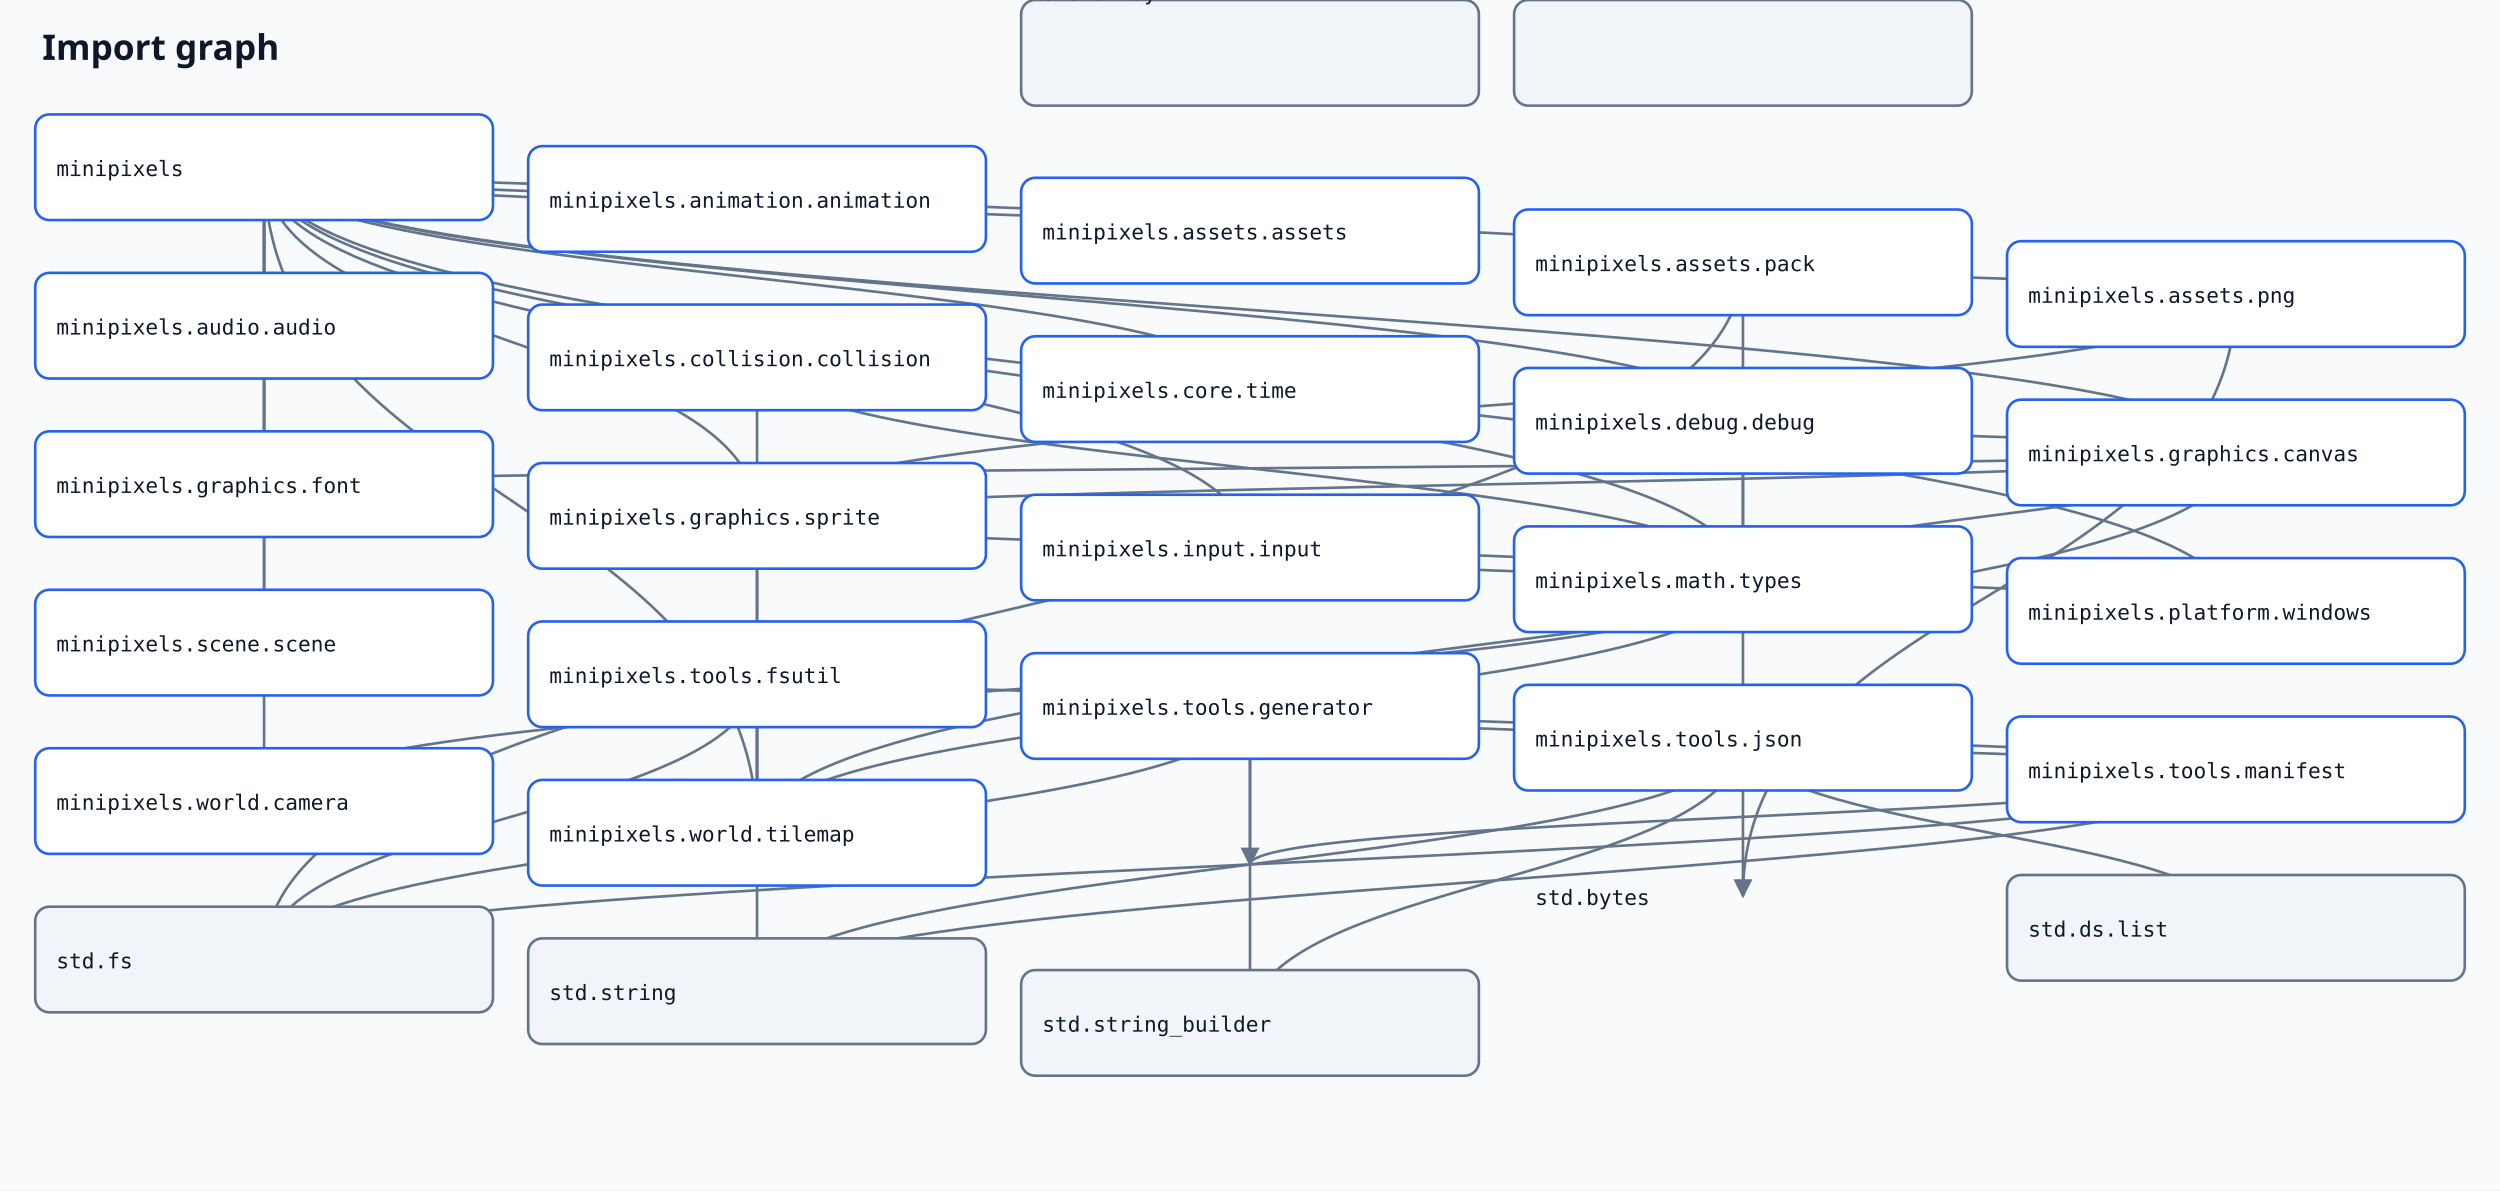
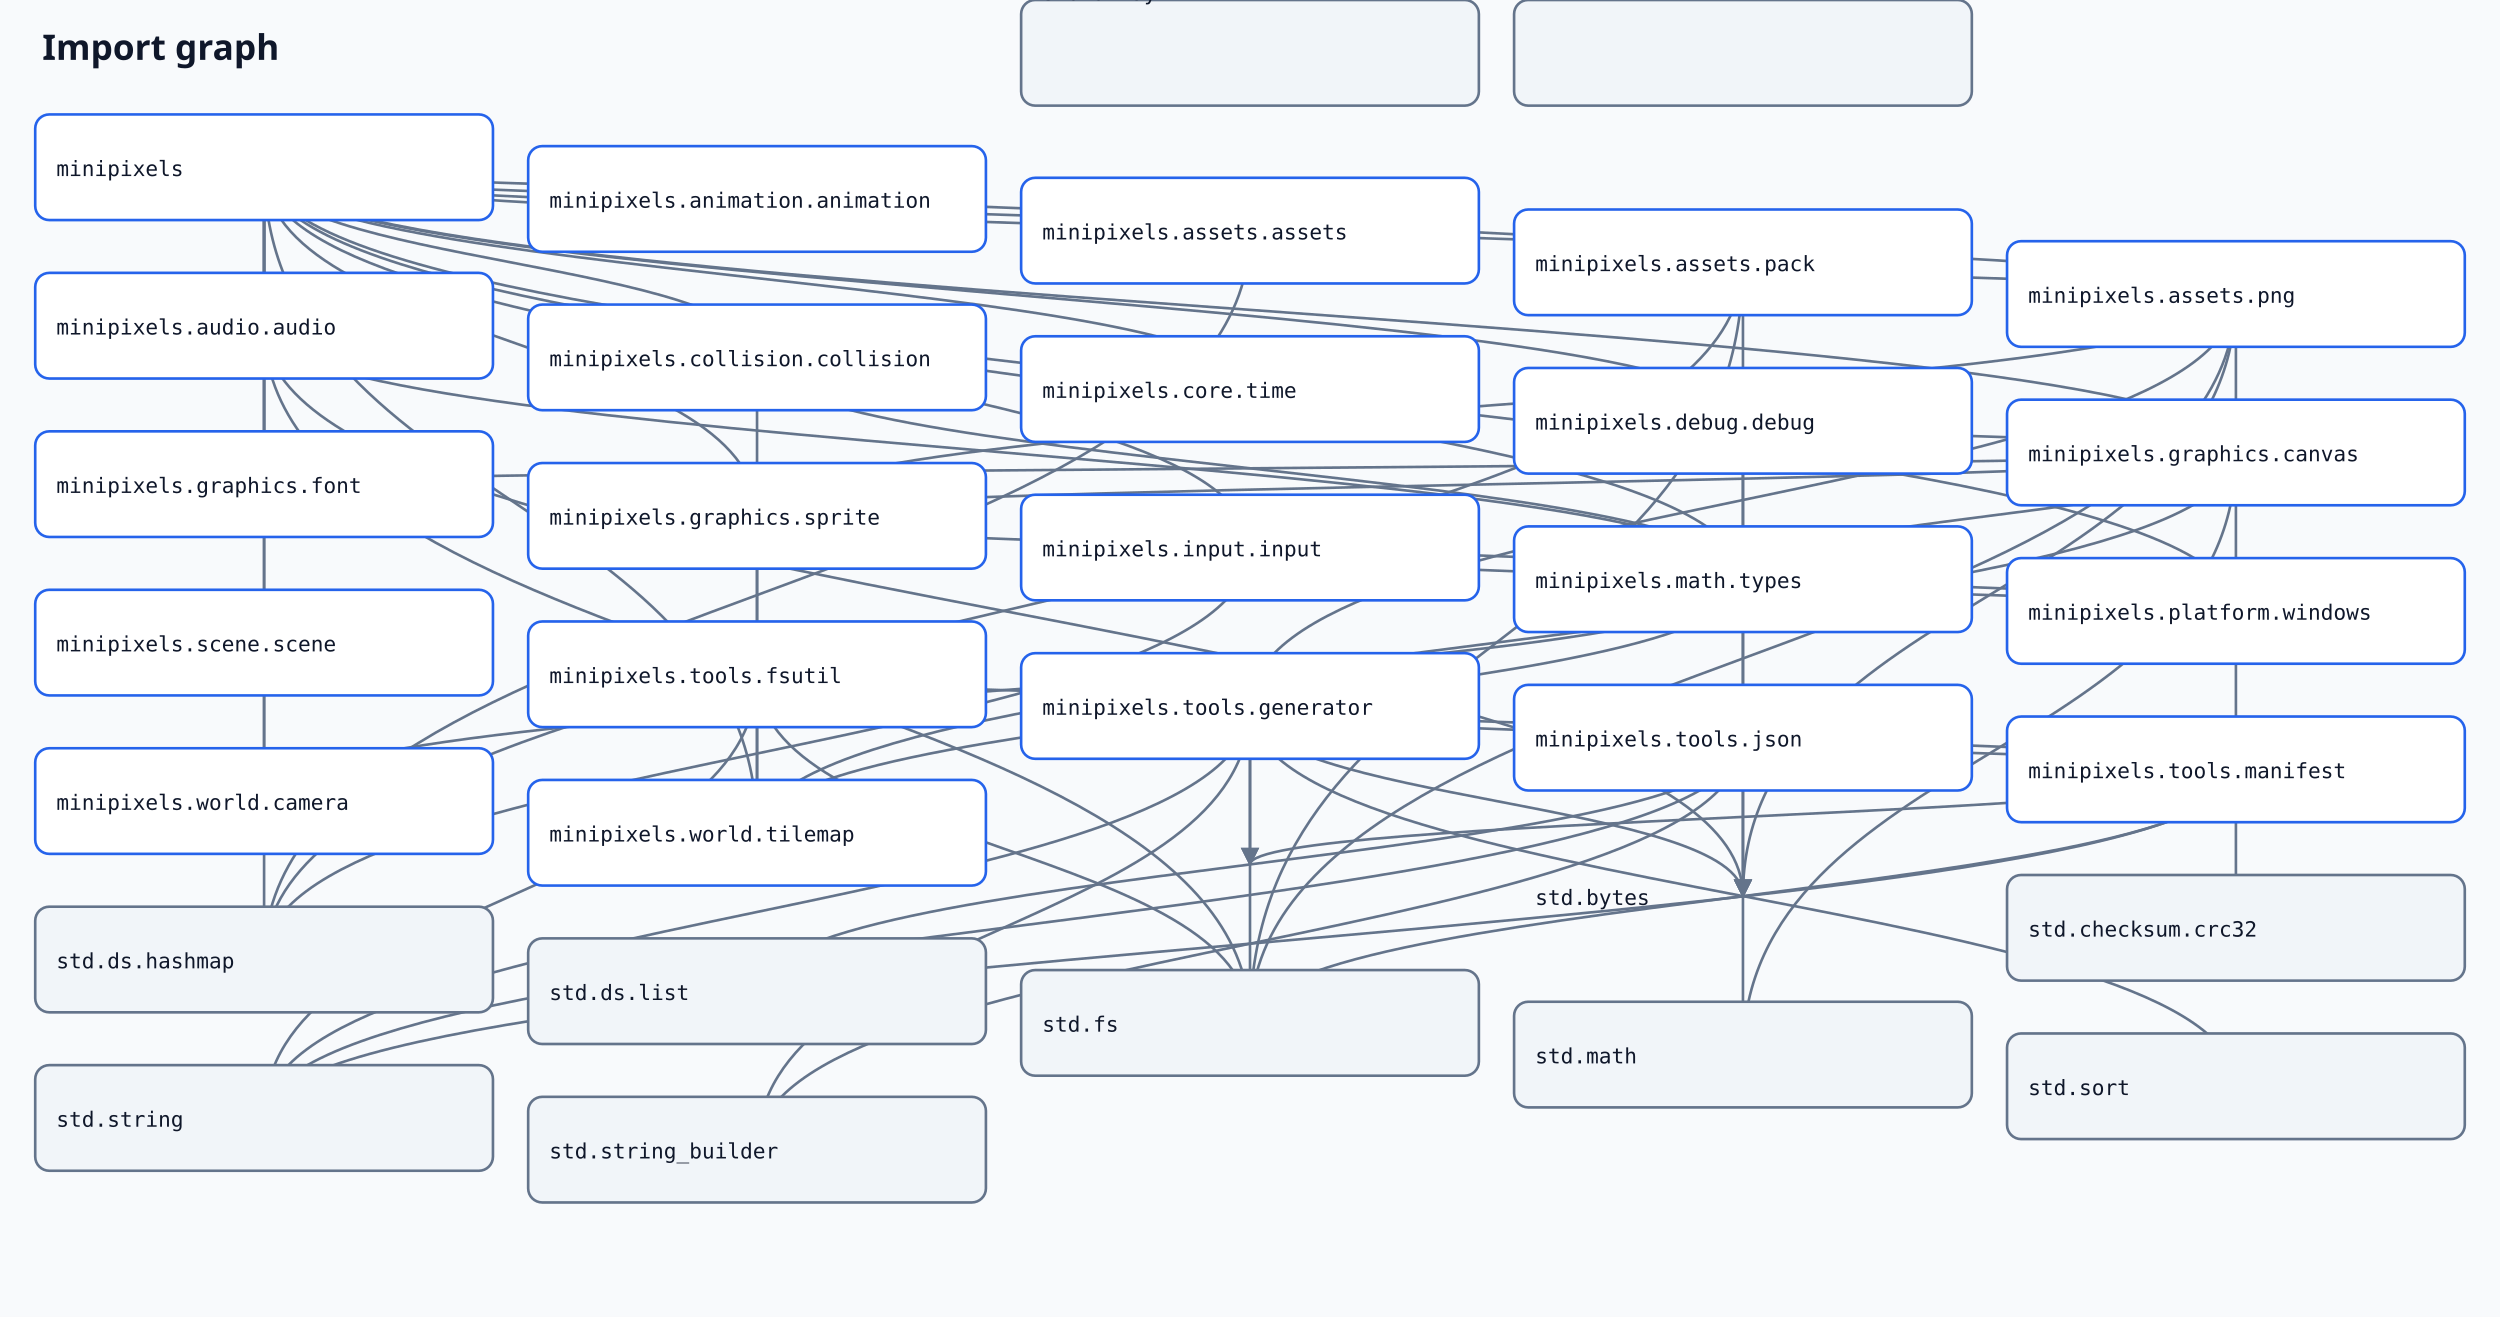
- <svg xmlns="http://www.w3.org/2000/svg" width="1420" height="676" viewBox="0 0 1420 676" role="img" aria-labelledby="title desc">
+ <svg xmlns="http://www.w3.org/2000/svg" width="1420" height="748" viewBox="0 0 1420 748" role="img" aria-labelledby="title desc">
  <defs>
    <marker id="arrow" viewBox="0 0 10 10" refX="9" refY="5" markerWidth="7" markerHeight="7" orient="auto-start-reverse">
      <path d="M 0 0 L 10 5 L 0 10 z" fill="#64748b" />
    </marker>
  </defs>
  <rect width="100%" height="100%" fill="#f8fafc" />
  <text x="24" y="34" font-family="system-ui,sans-serif" font-size="20" font-weight="700" fill="#0f172a">Import graph</text>
  <path d="M 150 95 C 150 104, 430 104, 430 113" fill="none" stroke="#64748b" stroke-width="1.5" marker-end="url(#arrow)" />
  <path d="M 150 95 C 150 113, 710 113, 710 131" fill="none" stroke="#64748b" stroke-width="1.5" marker-end="url(#arrow)" />
  <path d="M 150 95 C 150 122, 990 122, 990 149" fill="none" stroke="#64748b" stroke-width="1.5" marker-end="url(#arrow)" />
+   <path d="M 150 95 C 150 131, 1270 131, 1270 167" fill="none" stroke="#64748b" stroke-width="1.5" marker-end="url(#arrow)" />
  <path d="M 150 95 C 150 140, 150 140, 150 185" fill="none" stroke="#64748b" stroke-width="1.5" marker-end="url(#arrow)" />
+   <path d="M 150 95 C 150 149, 430 149, 430 203" fill="none" stroke="#64748b" stroke-width="1.5" marker-end="url(#arrow)" />
  <path d="M 150 95 C 150 158, 710 158, 710 221" fill="none" stroke="#64748b" stroke-width="1.5" marker-end="url(#arrow)" />
  <path d="M 150 95 C 150 167, 990 167, 990 239" fill="none" stroke="#64748b" stroke-width="1.5" marker-end="url(#arrow)" />
  <path d="M 150 95 C 150 176, 1270 176, 1270 257" fill="none" stroke="#64748b" stroke-width="1.5" marker-end="url(#arrow)" />
  <path d="M 150 95 C 150 185, 150 185, 150 275" fill="none" stroke="#64748b" stroke-width="1.5" marker-end="url(#arrow)" />
  <path d="M 150 95 C 150 194, 430 194, 430 293" fill="none" stroke="#64748b" stroke-width="1.5" marker-end="url(#arrow)" />
  <path d="M 150 95 C 150 203, 710 203, 710 311" fill="none" stroke="#64748b" stroke-width="1.5" marker-end="url(#arrow)" />
  <path d="M 150 95 C 150 212, 990 212, 990 329" fill="none" stroke="#64748b" stroke-width="1.5" marker-end="url(#arrow)" />
  <path d="M 150 95 C 150 221, 1270 221, 1270 347" fill="none" stroke="#64748b" stroke-width="1.5" marker-end="url(#arrow)" />
  <path d="M 150 95 C 150 230, 150 230, 150 365" fill="none" stroke="#64748b" stroke-width="1.5" marker-end="url(#arrow)" />
  <path d="M 150 95 C 150 275, 150 275, 150 455" fill="none" stroke="#64748b" stroke-width="1.5" marker-end="url(#arrow)" />
  <path d="M 150 95 C 150 284, 430 284, 430 473" fill="none" stroke="#64748b" stroke-width="1.5" marker-end="url(#arrow)" />
+   <path d="M 710 131 C 710 338, 150 338, 150 545" fill="none" stroke="#64748b" stroke-width="1.5" marker-end="url(#arrow)" />
  <path d="M 990 149 C 990 329, 990 329, 990 509." fill="none" stroke="#64748b" stroke-width="1.5" marker-end="url(#arrow)" />
  <path d="M 990 149 C 990 347, 150 347, 150 545" fill="none" stroke="#64748b" stroke-width="1.5" marker-end="url(#arrow)" />
+   <path d="M 990 149 C 990 365, 710 365, 710 581" fill="none" stroke="#64748b" stroke-width="1.5" marker-end="url(#arrow)" />
  <path d="M 990 149 C 990 158, 1270 158, 1270 167" fill="none" stroke="#64748b" stroke-width="1.5" marker-end="url(#arrow)" />
  <path d="M 1270 167 C 1270 338, 990 338, 990 509." fill="none" stroke="#64748b" stroke-width="1.5" marker-end="url(#arrow)" />
+   <path d="M 1270 167 C 1270 347, 1270 347, 1270 527" fill="none" stroke="#64748b" stroke-width="1.5" marker-end="url(#arrow)" />
+   <path d="M 1270 167 C 1270 374, 710 374, 710 581" fill="none" stroke="#64748b" stroke-width="1.5" marker-end="url(#arrow)" />
  <path d="M 1270 167 C 1270 230, 430 230, 430 293" fill="none" stroke="#64748b" stroke-width="1.5" marker-end="url(#arrow)" />
+   <path d="M 150 185 C 150 347, 990 347, 990 509." fill="none" stroke="#64748b" stroke-width="1.5" marker-end="url(#arrow)" />
+   <path d="M 150 185 C 150 383, 710 383, 710 581" fill="none" stroke="#64748b" stroke-width="1.5" marker-end="url(#arrow)" />
+   <path d="M 150 185 C 150 257, 990 257, 990 329" fill="none" stroke="#64748b" stroke-width="1.5" marker-end="url(#arrow)" />
  <path d="M 430 203 C 430 266, 990 266, 990 329" fill="none" stroke="#64748b" stroke-width="1.5" marker-end="url(#arrow)" />
  <path d="M 990 239 C 990 248, 1270 248, 1270 257" fill="none" stroke="#64748b" stroke-width="1.5" marker-end="url(#arrow)" />
  <path d="M 990 239 C 990 284, 990 284, 990 329" fill="none" stroke="#64748b" stroke-width="1.5" marker-end="url(#arrow)" />
+   <path d="M 1270 257 C 1270 428, 990 428, 990 599" fill="none" stroke="#64748b" stroke-width="1.5" marker-end="url(#arrow)" />
  <path d="M 1270 257 C 1270 275, 430 275, 430 293" fill="none" stroke="#64748b" stroke-width="1.5" marker-end="url(#arrow)" />
  <path d="M 1270 257 C 1270 293, 990 293, 990 329" fill="none" stroke="#64748b" stroke-width="1.5" marker-end="url(#arrow)" />
  <path d="M 150 275 C 150 266, 1270 266, 1270 257" fill="none" stroke="#64748b" stroke-width="1.5" marker-end="url(#arrow)" />
  <path d="M 430 293 C 430 311, 990 311, 990 329" fill="none" stroke="#64748b" stroke-width="1.5" marker-end="url(#arrow)" />
+   <path d="M 710 311 C 710 428, 150 428, 150 545" fill="none" stroke="#64748b" stroke-width="1.5" marker-end="url(#arrow)" />
+   <path d="M 990 329 C 990 464, 990 464, 990 599" fill="none" stroke="#64748b" stroke-width="1.5" marker-end="url(#arrow)" />
  <path d="M 1270 347 C 1270 329, 710 329, 710 311" fill="none" stroke="#64748b" stroke-width="1.5" marker-end="url(#arrow)" />
-   <path d="M 430 383 C 430 464, 150 464, 150 545" fill="none" stroke="#64748b" stroke-width="1.5" marker-end="url(#arrow)" />
-   <path d="M 430 383 C 430 473, 430 473, 430 563" fill="none" stroke="#64748b" stroke-width="1.5" marker-end="url(#arrow)" />
+   <path d="M 1270 347 C 1270 338, 990 338, 990 329" fill="none" stroke="#64748b" stroke-width="1.5" marker-end="url(#arrow)" />
+   <path d="M 150 365 C 150 455, 150 455, 150 545" fill="none" stroke="#64748b" stroke-width="1.5" marker-end="url(#arrow)" />
+   <path d="M 430 383 C 430 482, 710 482, 710 581" fill="none" stroke="#64748b" stroke-width="1.5" marker-end="url(#arrow)" />
+   <path d="M 430 383 C 430 509, 150 509, 150 635" fill="none" stroke="#64748b" stroke-width="1.5" marker-end="url(#arrow)" />
  <path d="M 710 401 C 710 446, 710 446, 710 491." fill="none" stroke="#64748b" stroke-width="1.5" marker-end="url(#arrow)" />
-   <path d="M 710 401 C 710 473, 150 473, 150 545" fill="none" stroke="#64748b" stroke-width="1.5" marker-end="url(#arrow)" />
+   <path d="M 710 401 C 710 455, 990 455, 990 509." fill="none" stroke="#64748b" stroke-width="1.5" marker-end="url(#arrow)" />
  <path d="M 710 401 C 710 491, 710 491, 710 581" fill="none" stroke="#64748b" stroke-width="1.5" marker-end="url(#arrow)" />
+   <path d="M 710 401 C 710 509, 1270 509, 1270 617" fill="none" stroke="#64748b" stroke-width="1.5" marker-end="url(#arrow)" />
+   <path d="M 710 401 C 710 518, 150 518, 150 635" fill="none" stroke="#64748b" stroke-width="1.5" marker-end="url(#arrow)" />
+   <path d="M 710 401 C 710 527, 430 527, 430 653" fill="none" stroke="#64748b" stroke-width="1.5" marker-end="url(#arrow)" />
+   <path d="M 710 401 C 710 284, 1270 284, 1270 167" fill="none" stroke="#64748b" stroke-width="1.5" marker-end="url(#arrow)" />
  <path d="M 710 401 C 710 392, 430 392, 430 383" fill="none" stroke="#64748b" stroke-width="1.5" marker-end="url(#arrow)" />
  <path d="M 710 401 C 710 410, 990 410, 990 419" fill="none" stroke="#64748b" stroke-width="1.5" marker-end="url(#arrow)" />
  <path d="M 710 401 C 710 419, 1270 419, 1270 437" fill="none" stroke="#64748b" stroke-width="1.5" marker-end="url(#arrow)" />
-   <path d="M 990 419 C 990 473, 1270 473, 1270 527" fill="none" stroke="#64748b" stroke-width="1.5" marker-end="url(#arrow)" />
  <path d="M 990 419 C 990 491, 430 491, 430 563" fill="none" stroke="#64748b" stroke-width="1.5" marker-end="url(#arrow)" />
-   <path d="M 990 419 C 990 500, 710 500, 710 581" fill="none" stroke="#64748b" stroke-width="1.5" marker-end="url(#arrow)" />
+   <path d="M 990 419 C 990 527, 150 527, 150 635" fill="none" stroke="#64748b" stroke-width="1.5" marker-end="url(#arrow)" />
+   <path d="M 990 419 C 990 536, 430 536, 430 653" fill="none" stroke="#64748b" stroke-width="1.5" marker-end="url(#arrow)" />
  <path d="M 1270 437 C 1270 464, 710 464, 710 491." fill="none" stroke="#64748b" stroke-width="1.5" marker-end="url(#arrow)" />
-   <path d="M 1270 437 C 1270 491, 150 491, 150 545" fill="none" stroke="#64748b" stroke-width="1.5" marker-end="url(#arrow)" />
-   <path d="M 1270 437 C 1270 500, 430 500, 430 563" fill="none" stroke="#64748b" stroke-width="1.5" marker-end="url(#arrow)" />
+   <path d="M 1270 437 C 1270 509, 710 509, 710 581" fill="none" stroke="#64748b" stroke-width="1.5" marker-end="url(#arrow)" />
+   <path d="M 1270 437 C 1270 536, 150 536, 150 635" fill="none" stroke="#64748b" stroke-width="1.5" marker-end="url(#arrow)" />
  <path d="M 1270 437 C 1270 428, 990 428, 990 419" fill="none" stroke="#64748b" stroke-width="1.5" marker-end="url(#arrow)" />
  <path d="M 150 455 C 150 392, 990 392, 990 329" fill="none" stroke="#64748b" stroke-width="1.5" marker-end="url(#arrow)" />
  <path d="M 430 473 C 430 338, 430 338, 430 203" fill="none" stroke="#64748b" stroke-width="1.5" marker-end="url(#arrow)" />
  <path d="M 430 473 C 430 365, 1270 365, 1270 257" fill="none" stroke="#64748b" stroke-width="1.5" marker-end="url(#arrow)" />
  <path d="M 430 473 C 430 383, 430 383, 430 293" fill="none" stroke="#64748b" stroke-width="1.5" marker-end="url(#arrow)" />
  <path d="M 430 473 C 430 401, 990 401, 990 329" fill="none" stroke="#64748b" stroke-width="1.5" marker-end="url(#arrow)" />
  <g>
    <rect x="20" y="65" width="260" height="60" rx="8" fill="#ffffff" stroke="#2563eb" stroke-width="1.5" />
    <text x="32" y="100" font-family="ui-monospace,monospace" font-size="12" fill="#0f172a">minipixels</text>
  </g>
  <g>
    <rect x="300" y="83" width="260" height="60" rx="8" fill="#ffffff" stroke="#2563eb" stroke-width="1.5" />
    <text x="312" y="118" font-family="ui-monospace,monospace" font-size="12" fill="#0f172a">minipixels.animation.animation</text>
  </g>
  <g>
    <rect x="580" y="101" width="260" height="60" rx="8" fill="#ffffff" stroke="#2563eb" stroke-width="1.5" />
    <text x="592" y="136" font-family="ui-monospace,monospace" font-size="12" fill="#0f172a">minipixels.assets.assets</text>
  </g>
  <g>
    <rect x="860" y="119" width="260" height="60" rx="8" fill="#ffffff" stroke="#2563eb" stroke-width="1.5" />
    <text x="872" y="154" font-family="ui-monospace,monospace" font-size="12" fill="#0f172a">minipixels.assets.pack</text>
  </g>
  <g>
    <rect x="1140" y="137" width="260" height="60" rx="8" fill="#ffffff" stroke="#2563eb" stroke-width="1.5" />
    <text x="1152" y="172" font-family="ui-monospace,monospace" font-size="12" fill="#0f172a">minipixels.assets.png</text>
  </g>
  <g>
    <rect x="20" y="155" width="260" height="60" rx="8" fill="#ffffff" stroke="#2563eb" stroke-width="1.5" />
    <text x="32" y="190" font-family="ui-monospace,monospace" font-size="12" fill="#0f172a">minipixels.audio.audio</text>
  </g>
  <g>
    <rect x="300" y="173" width="260" height="60" rx="8" fill="#ffffff" stroke="#2563eb" stroke-width="1.5" />
    <text x="312" y="208" font-family="ui-monospace,monospace" font-size="12" fill="#0f172a">minipixels.collision.collision</text>
  </g>
  <g>
    <rect x="580" y="191" width="260" height="60" rx="8" fill="#ffffff" stroke="#2563eb" stroke-width="1.5" />
    <text x="592" y="226" font-family="ui-monospace,monospace" font-size="12" fill="#0f172a">minipixels.core.time</text>
  </g>
  <g>
    <rect x="860" y="209" width="260" height="60" rx="8" fill="#ffffff" stroke="#2563eb" stroke-width="1.5" />
    <text x="872" y="244" font-family="ui-monospace,monospace" font-size="12" fill="#0f172a">minipixels.debug.debug</text>
  </g>
  <g>
    <rect x="1140" y="227" width="260" height="60" rx="8" fill="#ffffff" stroke="#2563eb" stroke-width="1.5" />
    <text x="1152" y="262" font-family="ui-monospace,monospace" font-size="12" fill="#0f172a">minipixels.graphics.canvas</text>
  </g>
  <g>
    <rect x="20" y="245" width="260" height="60" rx="8" fill="#ffffff" stroke="#2563eb" stroke-width="1.5" />
    <text x="32" y="280" font-family="ui-monospace,monospace" font-size="12" fill="#0f172a">minipixels.graphics.font</text>
  </g>
  <g>
    <rect x="300" y="263" width="260" height="60" rx="8" fill="#ffffff" stroke="#2563eb" stroke-width="1.5" />
    <text x="312" y="298" font-family="ui-monospace,monospace" font-size="12" fill="#0f172a">minipixels.graphics.sprite</text>
  </g>
  <g>
    <rect x="580" y="281" width="260" height="60" rx="8" fill="#ffffff" stroke="#2563eb" stroke-width="1.5" />
    <text x="592" y="316" font-family="ui-monospace,monospace" font-size="12" fill="#0f172a">minipixels.input.input</text>
  </g>
  <g>
    <rect x="860" y="299" width="260" height="60" rx="8" fill="#ffffff" stroke="#2563eb" stroke-width="1.5" />
    <text x="872" y="334" font-family="ui-monospace,monospace" font-size="12" fill="#0f172a">minipixels.math.types</text>
  </g>
  <g>
    <rect x="1140" y="317" width="260" height="60" rx="8" fill="#ffffff" stroke="#2563eb" stroke-width="1.5" />
    <text x="1152" y="352" font-family="ui-monospace,monospace" font-size="12" fill="#0f172a">minipixels.platform.windows</text>
  </g>
  <g>
    <rect x="20" y="335" width="260" height="60" rx="8" fill="#ffffff" stroke="#2563eb" stroke-width="1.5" />
    <text x="32" y="370" font-family="ui-monospace,monospace" font-size="12" fill="#0f172a">minipixels.scene.scene</text>
  </g>
  <g>
    <rect x="300" y="353" width="260" height="60" rx="8" fill="#ffffff" stroke="#2563eb" stroke-width="1.5" />
    <text x="312" y="388" font-family="ui-monospace,monospace" font-size="12" fill="#0f172a">minipixels.tools.fsutil</text>
  </g>
  <g>
    <rect x="580" y="371" width="260" height="60" rx="8" fill="#ffffff" stroke="#2563eb" stroke-width="1.5" />
    <text x="592" y="406" font-family="ui-monospace,monospace" font-size="12" fill="#0f172a">minipixels.tools.generator</text>
  </g>
  <g>
    <rect x="860" y="389" width="260" height="60" rx="8" fill="#ffffff" stroke="#2563eb" stroke-width="1.5" />
    <text x="872" y="424" font-family="ui-monospace,monospace" font-size="12" fill="#0f172a">minipixels.tools.json</text>
  </g>
  <g>
    <rect x="1140" y="407" width="260" height="60" rx="8" fill="#ffffff" stroke="#2563eb" stroke-width="1.5" />
    <text x="1152" y="442" font-family="ui-monospace,monospace" font-size="12" fill="#0f172a">minipixels.tools.manifest</text>
  </g>
  <g>
    <rect x="20" y="425" width="260" height="60" rx="8" fill="#ffffff" stroke="#2563eb" stroke-width="1.5" />
    <text x="32" y="460" font-family="ui-monospace,monospace" font-size="12" fill="#0f172a">minipixels.world.camera</text>
  </g>
  <g>
    <rect x="300" y="443" width="260" height="60" rx="8" fill="#ffffff" stroke="#2563eb" stroke-width="1.5" />
    <text x="312" y="478" font-family="ui-monospace,monospace" font-size="12" fill="#0f172a">minipixels.world.tilemap</text>
  </g>
  <g>
    <rect x="580" y="461." width="260" height="60" rx="8" fill="#f1f5f9" stroke="#64748b" stroke-width="1.5" />
    <text x="592" y="496." font-family="ui-monospace,monospace" font-size="12" fill="#0f172a">std.array</text>
  </g>
  <g>
    <rect x="860" y="479." width="260" height="60" rx="8" fill="#f1f5f9" stroke="#64748b" stroke-width="1.5" />
    <text x="872" y="514" font-family="ui-monospace,monospace" font-size="12" fill="#0f172a">std.bytes</text>
  </g>
  <g>
    <rect x="1140" y="497" width="260" height="60" rx="8" fill="#f1f5f9" stroke="#64748b" stroke-width="1.5" />
-     <text x="1152" y="532" font-family="ui-monospace,monospace" font-size="12" fill="#0f172a">std.ds.list</text>
+     <text x="1152" y="532" font-family="ui-monospace,monospace" font-size="12" fill="#0f172a">std.checksum.crc32</text>
  </g>
  <g>
    <rect x="20" y="515" width="260" height="60" rx="8" fill="#f1f5f9" stroke="#64748b" stroke-width="1.5" />
-     <text x="32" y="550" font-family="ui-monospace,monospace" font-size="12" fill="#0f172a">std.fs</text>
+     <text x="32" y="550" font-family="ui-monospace,monospace" font-size="12" fill="#0f172a">std.ds.hashmap</text>
  </g>
  <g>
    <rect x="300" y="533" width="260" height="60" rx="8" fill="#f1f5f9" stroke="#64748b" stroke-width="1.5" />
-     <text x="312" y="568" font-family="ui-monospace,monospace" font-size="12" fill="#0f172a">std.string</text>
+     <text x="312" y="568" font-family="ui-monospace,monospace" font-size="12" fill="#0f172a">std.ds.list</text>
  </g>
  <g>
    <rect x="580" y="551" width="260" height="60" rx="8" fill="#f1f5f9" stroke="#64748b" stroke-width="1.5" />
-     <text x="592" y="586" font-family="ui-monospace,monospace" font-size="12" fill="#0f172a">std.string_builder</text>
+     <text x="592" y="586" font-family="ui-monospace,monospace" font-size="12" fill="#0f172a">std.fs</text>
+   </g>
+   <g>
+     <rect x="860" y="569" width="260" height="60" rx="8" fill="#f1f5f9" stroke="#64748b" stroke-width="1.5" />
+     <text x="872" y="604" font-family="ui-monospace,monospace" font-size="12" fill="#0f172a">std.math</text>
+   </g>
+   <g>
+     <rect x="1140" y="587" width="260" height="60" rx="8" fill="#f1f5f9" stroke="#64748b" stroke-width="1.5" />
+     <text x="1152" y="622" font-family="ui-monospace,monospace" font-size="12" fill="#0f172a">std.sort</text>
+   </g>
+   <g>
+     <rect x="20" y="605" width="260" height="60" rx="8" fill="#f1f5f9" stroke="#64748b" stroke-width="1.5" />
+     <text x="32" y="640" font-family="ui-monospace,monospace" font-size="12" fill="#0f172a">std.string</text>
+   </g>
+   <g>
+     <rect x="300" y="623" width="260" height="60" rx="8" fill="#f1f5f9" stroke="#64748b" stroke-width="1.5" />
+     <text x="312" y="658" font-family="ui-monospace,monospace" font-size="12" fill="#0f172a">std.string_builder</text>
  </g>
</svg>
